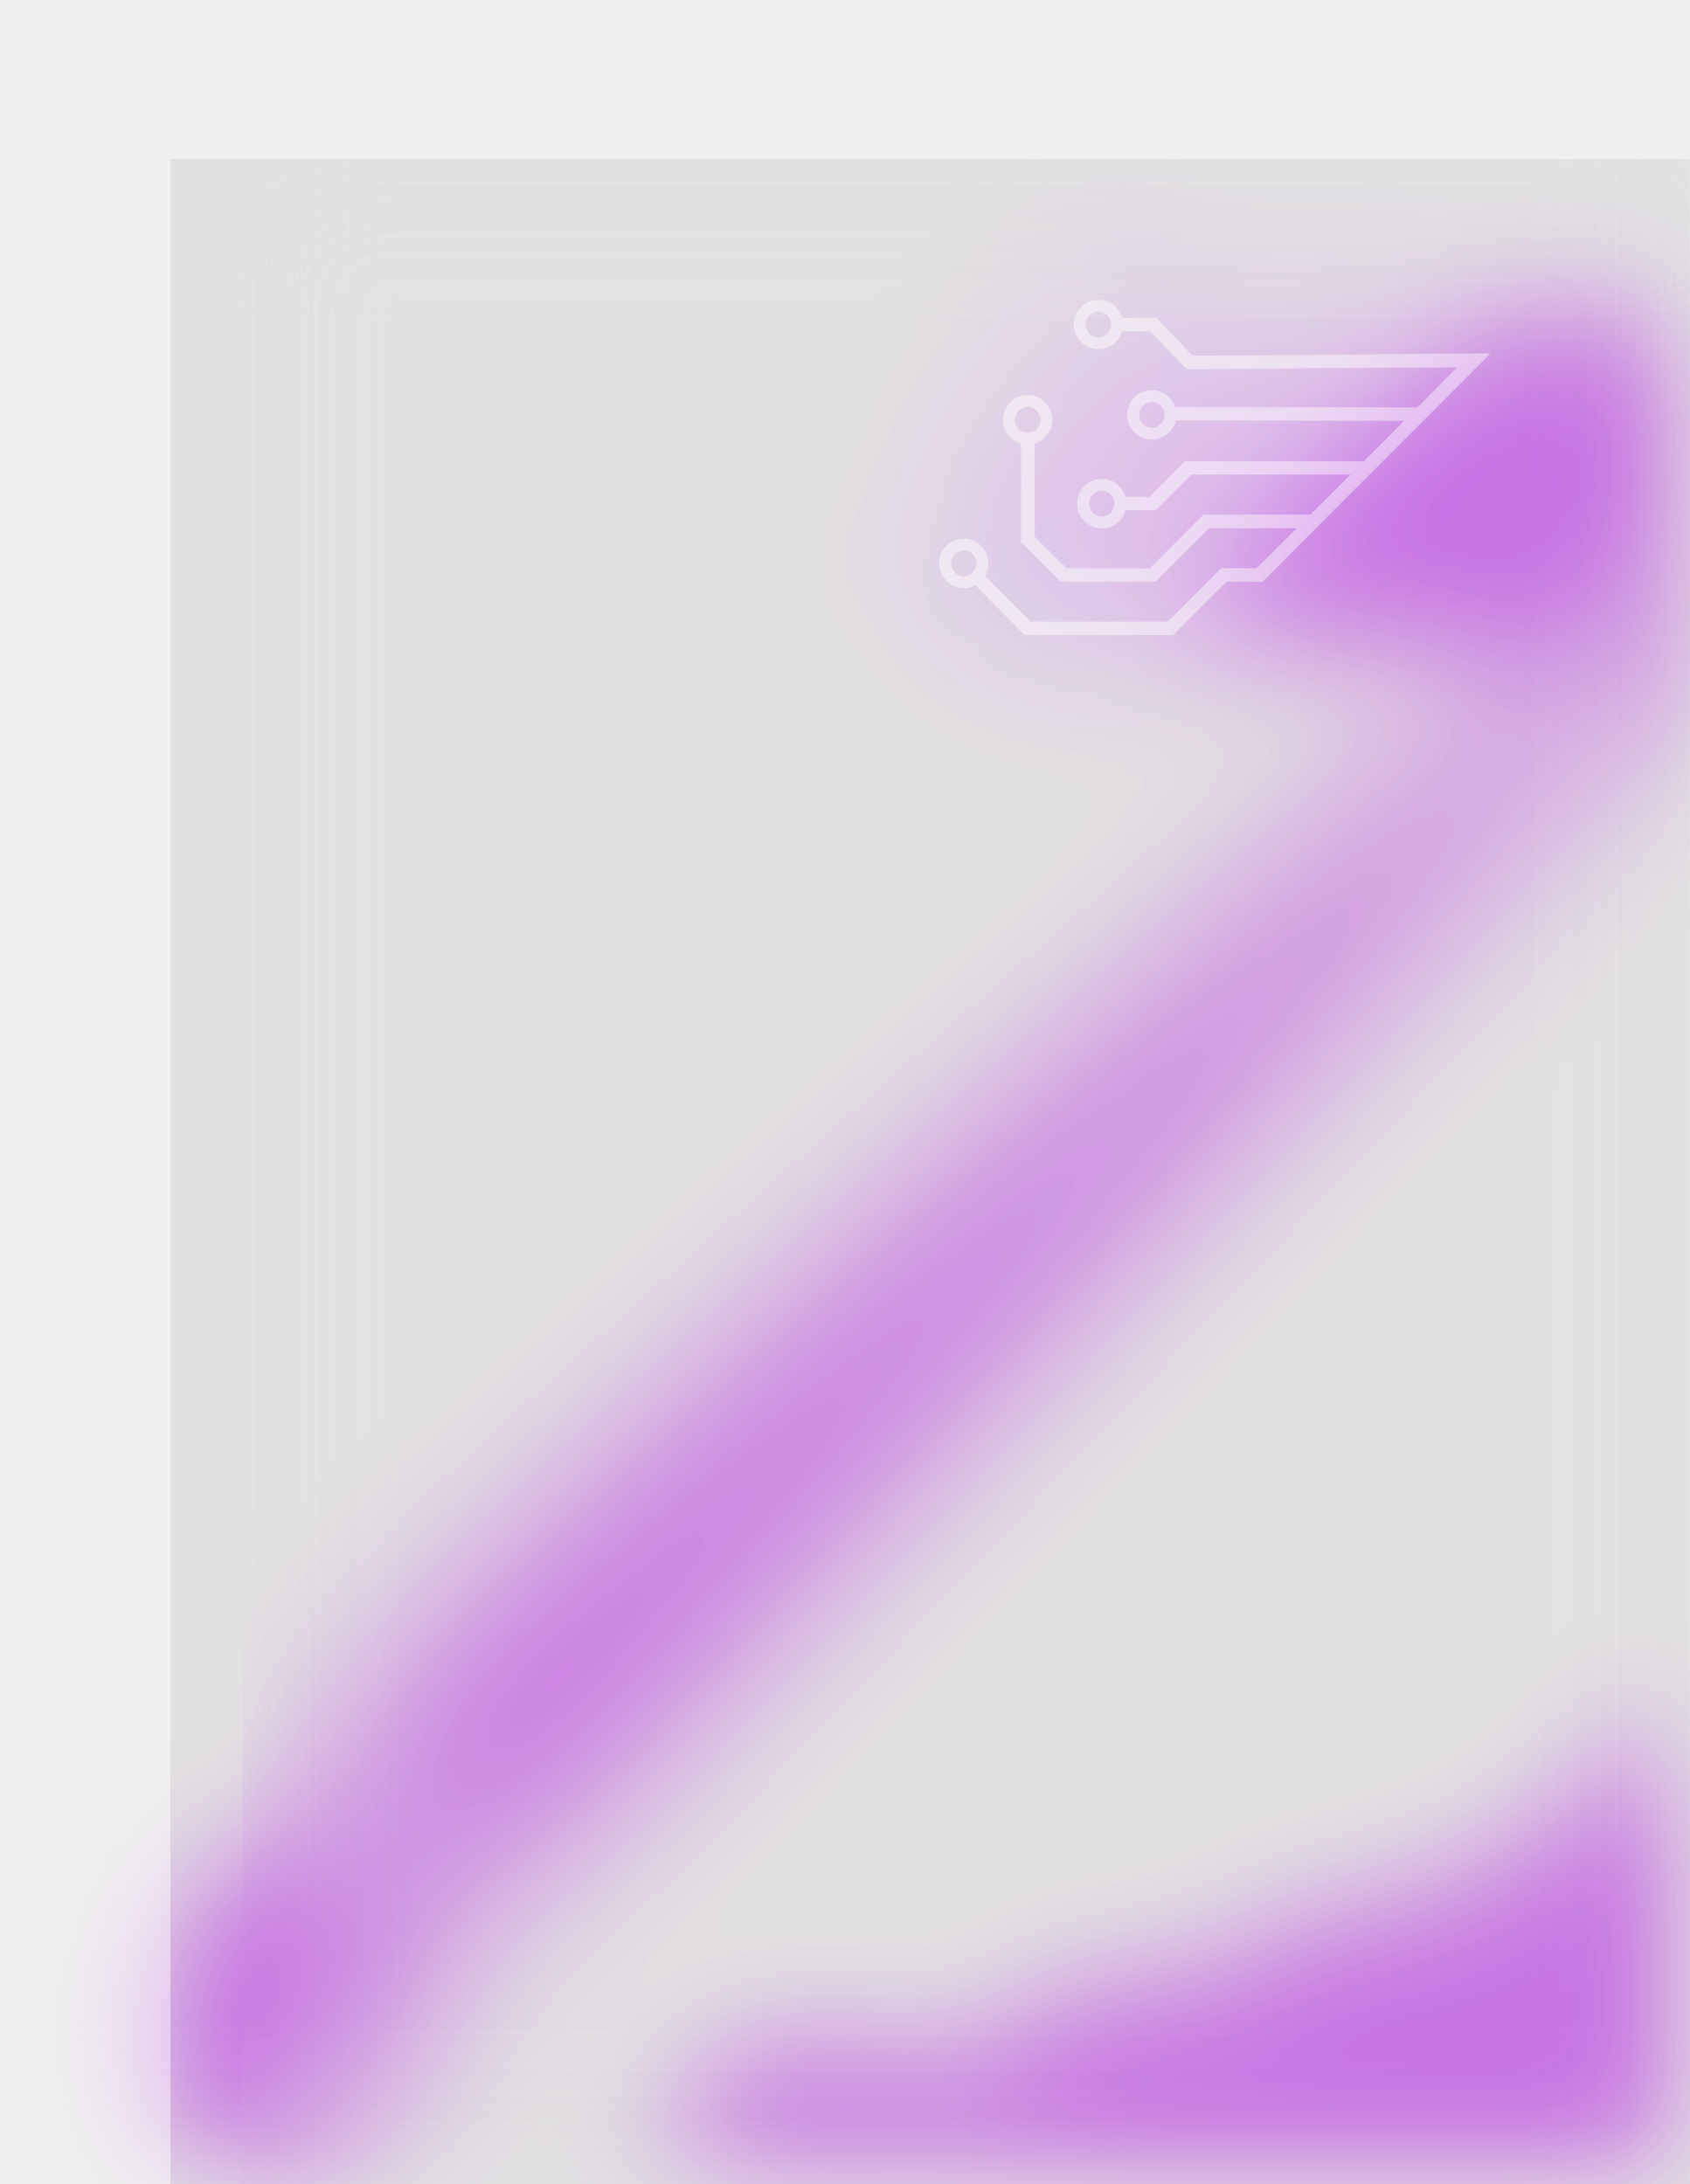
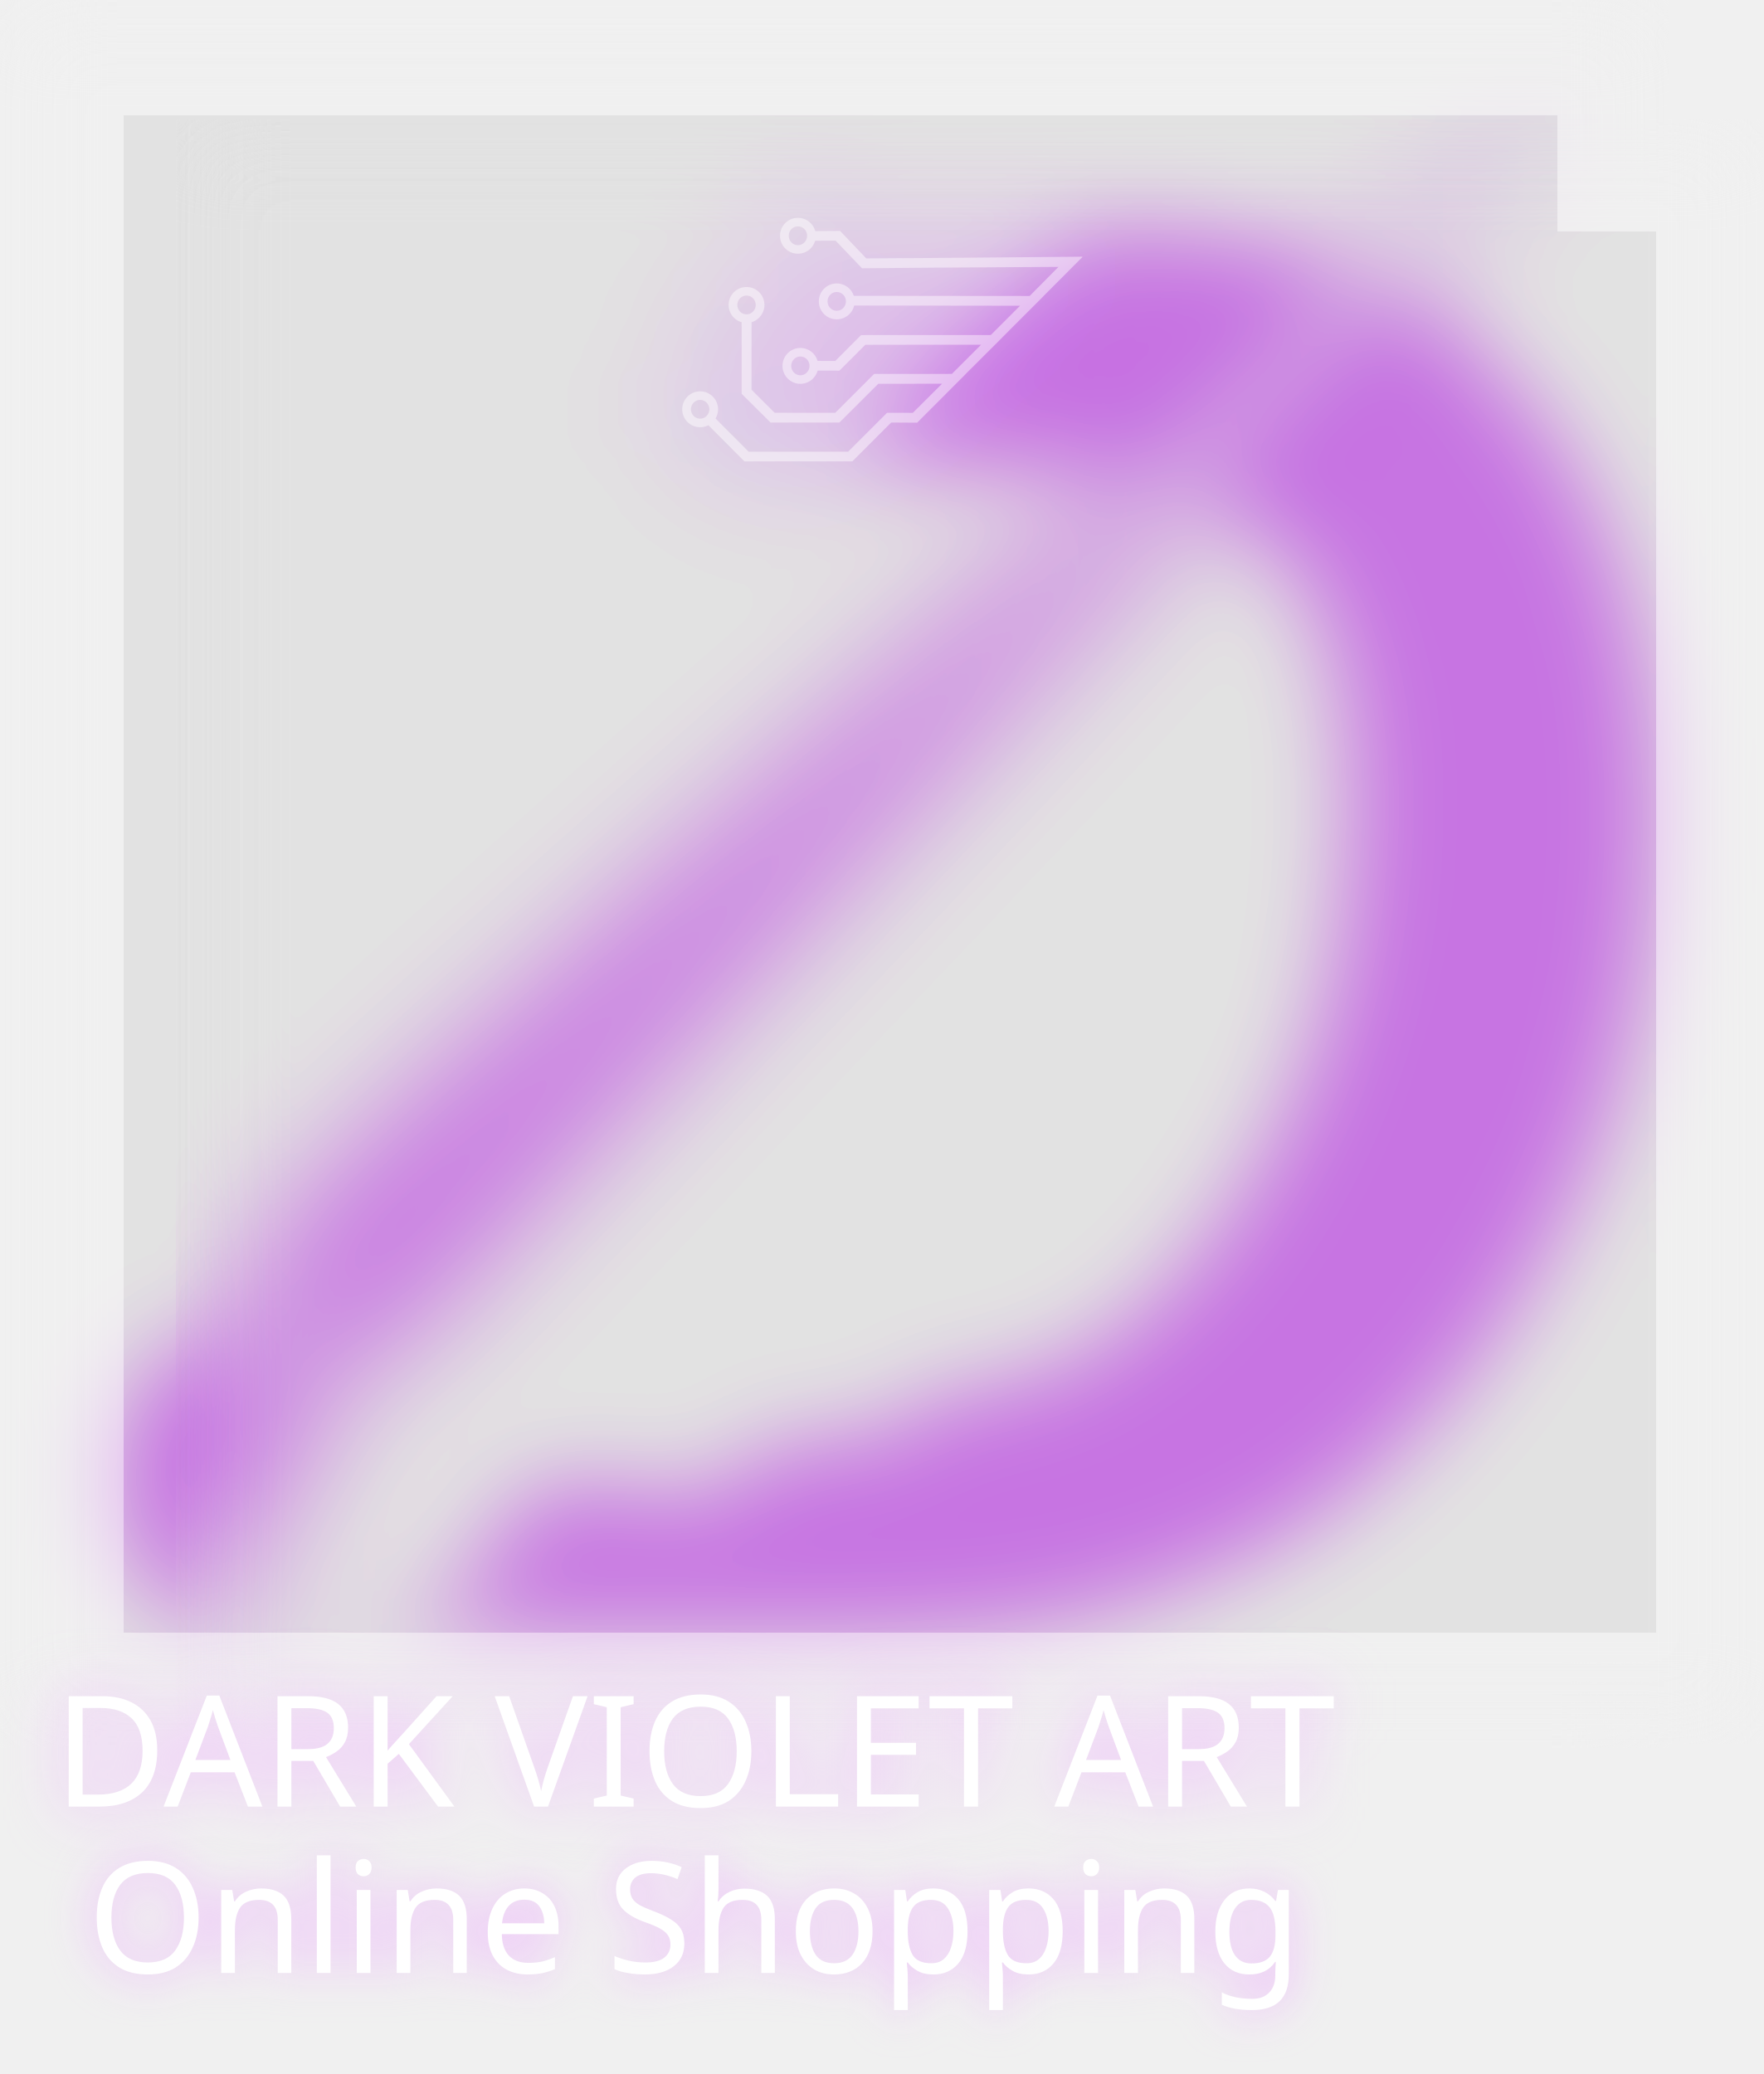
- <svg xmlns="http://www.w3.org/2000/svg" width="100.736mm" height="130.246mm" viewBox="0 0 100.736 130.246" version="1.1" id="svg1">
+ <svg xmlns="http://www.w3.org/2000/svg" width="144.736mm" height="170.246mm" viewBox="0 0 144.736 170.246" version="1.1" id="svg1">
  <defs id="defs1">
    <linearGradient id="swatch9" gradientTransform="translate(274.0743,350.4677)">
      <stop style="stop-color:#ffffff;stop-opacity:1;" offset="0" id="stop9" />
    </linearGradient>
    <linearGradient id="swatch303">
      <stop style="stop-color:#550000;stop-opacity:1;" offset="0" id="stop303" />
    </linearGradient>
    <linearGradient id="swatch302">
      <stop style="stop-color:#800000;stop-opacity:1;" offset="0" id="stop302" />
    </linearGradient>
    <linearGradient id="swatch277">
      <stop style="stop-color:#3e0000;stop-opacity:1;" offset="0" id="stop277" />
    </linearGradient>
    <filter style="color-interpolation-filters:sRGB" id="filter227-7-96-2-98" x="-0.082" y="-0.076" width="1.164" height="1.152">
      <feBlend in2="BackgroundImage" mode="multiply" result="fbSourceGraphic" id="feBlend227-2-36-2-4" />
      <feColorMatrix result="fbSourceGraphicAlpha" in="fbSourceGraphic" values="0 0 0 -1 0 0 0 0 -1 0 0 0 0 -1 0 0 0 0 1 0" id="feColorMatrix239-3-1-8-5" />
      <feBlend id="feBlend240-1-91-5-9" in2="fbSourceGraphic" mode="normal" result="fbSourceGraphic" in="fbSourceGraphic" />
      <feColorMatrix result="fbSourceGraphicAlpha" in="fbSourceGraphic" values="0 0 0 -1 0 0 0 0 -1 0 0 0 0 -1 0 0 0 0 1 0" id="feColorMatrix252-3-0-13-2" />
      <feBlend id="feBlend253-4-6-4-0" in2="fbSourceGraphic" mode="normal" result="blend" in="fbSourceGraphic" />
      <feGaussianBlur stdDeviation="0.595" id="feGaussianBlur9" />
    </filter>
    <filter style="color-interpolation-filters:sRGB" id="filter226-4-52-3-4" x="-0.084" y="-0.08" width="1.167" height="1.16">
      <feBlend in2="BackgroundImage" mode="multiply" result="fbSourceGraphic" id="feBlend226-3-1-7-2" />
      <feColorMatrix result="fbSourceGraphicAlpha" in="fbSourceGraphic" values="0 0 0 -1 0 0 0 0 -1 0 0 0 0 -1 0 0 0 0 1 0" id="feColorMatrix238-0-5-3-02" />
      <feBlend id="feBlend239-7-5-9-4" in2="fbSourceGraphic" mode="normal" result="fbSourceGraphic" in="fbSourceGraphic" />
      <feColorMatrix result="fbSourceGraphicAlpha" in="fbSourceGraphic" values="0 0 0 -1 0 0 0 0 -1 0 0 0 0 -1 0 0 0 0 1 0" id="feColorMatrix251-0-98-8-5" />
      <feBlend id="feBlend252-7-1-7-9" in2="fbSourceGraphic" mode="normal" result="blend" in="fbSourceGraphic" />
      <feGaussianBlur stdDeviation="0.576" id="feGaussianBlur8" />
    </filter>
    <filter style="color-interpolation-filters:sRGB" id="filter227-7-96-4-2" x="0" y="0" width="1" height="1">
      <feBlend in2="BackgroundImage" mode="multiply" result="fbSourceGraphic" id="feBlend227-2-36-3-7" />
      <feColorMatrix result="fbSourceGraphicAlpha" in="fbSourceGraphic" values="0 0 0 -1 0 0 0 0 -1 0 0 0 0 -1 0 0 0 0 1 0" id="feColorMatrix239-3-1-2-3" />
      <feBlend id="feBlend240-1-91-1-0" in2="fbSourceGraphic" mode="normal" result="fbSourceGraphic" in="fbSourceGraphic" />
      <feColorMatrix result="fbSourceGraphicAlpha" in="fbSourceGraphic" values="0 0 0 -1 0 0 0 0 -1 0 0 0 0 -1 0 0 0 0 1 0" id="feColorMatrix252-3-0-8-2" />
      <feBlend id="feBlend253-4-6-3-6" in2="fbSourceGraphic" mode="normal" result="blend" in="fbSourceGraphic" />
    </filter>
    <filter style="color-interpolation-filters:sRGB" id="filter227-7-96-2-9-7" x="0" y="0" width="1" height="1">
      <feBlend in2="BackgroundImage" mode="multiply" result="fbSourceGraphic" id="feBlend227-2-36-2-5-5" />
      <feColorMatrix result="fbSourceGraphicAlpha" in="fbSourceGraphic" values="0 0 0 -1 0 0 0 0 -1 0 0 0 0 -1 0 0 0 0 1 0" id="feColorMatrix239-3-1-8-0-5" />
      <feBlend id="feBlend240-1-91-5-7-8" in2="fbSourceGraphic" mode="normal" result="fbSourceGraphic" in="fbSourceGraphic" />
      <feColorMatrix result="fbSourceGraphicAlpha" in="fbSourceGraphic" values="0 0 0 -1 0 0 0 0 -1 0 0 0 0 -1 0 0 0 0 1 0" id="feColorMatrix252-3-0-13-5-5" />
      <feBlend id="feBlend253-4-6-4-7-1" in2="fbSourceGraphic" mode="normal" result="blend" in="fbSourceGraphic" />
    </filter>
    <filter style="color-interpolation-filters:sRGB" id="filter226-4-52-3-0-6" x="0" y="0" width="1" height="1">
      <feBlend in2="BackgroundImage" mode="multiply" result="fbSourceGraphic" id="feBlend226-3-1-7-6-3" />
      <feColorMatrix result="fbSourceGraphicAlpha" in="fbSourceGraphic" values="0 0 0 -1 0 0 0 0 -1 0 0 0 0 -1 0 0 0 0 1 0" id="feColorMatrix238-0-5-3-0-9" />
      <feBlend id="feBlend239-7-5-9-7-8" in2="fbSourceGraphic" mode="normal" result="fbSourceGraphic" in="fbSourceGraphic" />
      <feColorMatrix result="fbSourceGraphicAlpha" in="fbSourceGraphic" values="0 0 0 -1 0 0 0 0 -1 0 0 0 0 -1 0 0 0 0 1 0" id="feColorMatrix251-0-98-8-0-7" />
      <feBlend id="feBlend252-7-1-7-3-4" in2="fbSourceGraphic" mode="normal" result="blend" in="fbSourceGraphic" />
    </filter>
    <filter style="color-interpolation-filters:sRGB" id="filter15-5" x="-0.06" y="-0.639" width="1.121" height="2.279">
      <feGaussianBlur stdDeviation="2.44" id="feGaussianBlur15-5" />
    </filter>
    <filter style="color-interpolation-filters:sRGB" id="filter1" x="-0.067" y="-0.349" width="1.134" height="1.699">
      <feGaussianBlur stdDeviation="1.862" id="feGaussianBlur1" />
    </filter>
    <filter style="color-interpolation-filters:sRGB" id="filter9" x="-0.156" y="-0.124" width="1.311" height="1.248">
      <feGaussianBlur stdDeviation="0.107" id="feGaussianBlur10" />
    </filter>
    <filter style="color-interpolation-filters:sRGB" id="filter11" x="-0.094" y="-0.157" width="1.21" height="1.315">
      <feGaussianBlur stdDeviation="0.154" id="feGaussianBlur11" />
    </filter>
  </defs>
  <g id="layer1" transform="translate(-441.9989,-820.058)">
    <g id="g12" transform="translate(7.408333)">
      <g id="g11" transform="translate(-70.34534,-5.238483)">
        <path style="mix-blend-mode:normal;fill:#f0b9ff;fill-opacity:1;fill-rule:evenodd;stroke:#e69aff;stroke-width:0.12;stroke-opacity:1;paint-order:stroke fill markers;filter:url(#filter11)" d="m 100.411,109.841 2.203,0.002 0.472,-0.485 -2.506,0.022 -0.321,-0.342 -0.319,0.002 0.322,-0.002 0.318,0.34 2.506,-0.016 -0.943,0.964 -1.575,7.6e-4 -0.313,0.32 -0.315,-7.5e-4 0.315,7.5e-4 0.314,-0.32 1.574,-7.5e-4 2.9e-4,1e-4 -0.947,0.963 -0.313,-7.6e-4 -0.472,0.481 -1.259,-5e-5 -0.475,-0.486 0.475,0.486 1.259,3e-4 0.472,-0.481 0.315,0.002 0.472,-0.482 -0.944,7.5e-4 -0.472,0.48 -0.785,-3e-4 -0.316,-0.321 6.4e-5,-0.899 -6.4e-5,0.9 0.315,0.319 0.786,7.6e-4 0.472,-0.481 0.944,-7.5e-4 0.945,-0.963 z" id="path1-4-8" transform="matrix(6.762304,0,0,6.633964,-104.8012,121.2907)" />
        <path id="path2-7-7" style="mix-blend-mode:normal;fill:#efb7ff;fill-opacity:1;fill-rule:evenodd;stroke:#eebeff;stroke-width:0.106;stroke-opacity:1;paint-order:stroke fill markers;filter:url(#filter9)" d="m 99.776,108.869 a 0.164,0.169 0 0 0 -0.164,0.169 0.164,0.169 0 0 0 0.164,0.169 0.164,0.169 0 0 0 0.165,-0.169 0.164,0.169 0 0 0 -0.165,-0.169 z m 0.471,0.812 a 0.164,0.169 0 0 0 -0.164,0.169 0.164,0.169 0 0 0 0.164,0.169 0.164,0.169 0 0 0 0.165,-0.169 0.164,0.169 0 0 0 -0.165,-0.169 z m -1.094,0.044 a 0.164,0.169 0 0 0 -0.165,0.169 0.164,0.169 0 0 0 0.165,0.169 0.164,0.169 0 0 0 0.164,-0.169 0.164,0.169 0 0 0 -0.164,-0.169 z m 0.653,0.754 a 0.164,0.169 0 0 0 -0.164,0.169 0.164,0.169 0 0 0 0.164,0.169 0.164,0.169 0 0 0 0.164,-0.169 0.164,0.169 0 0 0 -0.164,-0.169 z m -1.216,0.537 a 0.164,0.169 0 0 0 -0.165,0.169 0.164,0.169 0 0 0 0.165,0.169 0.164,0.169 0 0 0 0.164,-0.169 0.164,0.169 0 0 0 -0.164,-0.169 z" transform="matrix(6.762304,0,0,6.633964,-104.8012,121.2907)" />
        <path id="path12-8-6-3-7" style="display:inline;mix-blend-mode:normal;fill:#eeb2ff;fill-opacity:1;fill-rule:evenodd;stroke-width:0.265;filter:url(#filter227-7-96-2-98)" d="m 108.982,107.551 c -0.04,-0.013 -0.556,0.442 -1.475,1.259 -1.962,1.742 -5.766,5.126 -8.268,7.375 -2.503,2.249 -3.704,3.362 -4.437,4.046 -0.733,0.684 -0.998,0.937 -1.169,1.147 -0.171,0.209 -0.248,0.375 -0.281,0.54 -0.033,0.165 -0.022,0.331 0.039,0.49 0.061,0.16 0.07,0.175 0.126,0.252 0.055,0.077 0.27,0.241 0.325,0.257 0.055,0.017 0.11,0.056 0.22,0.084 0.11,0.028 0.162,0.018 0.288,0.013 0.127,-0.006 0.246,-0.071 0.34,-0.126 0.094,-0.055 0.162,-0.101 2.654,-2.779 2.491,-2.679 7.43,-7.959 9.839,-10.55 1.28,-1.376 1.846,-1.993 1.8,-2.008 z m -15.898,15.119 c -0.054,5.7e-4 -0.154,0.002 -0.216,0.014 -0.165,0.033 -0.144,0.019 -0.243,0.057 l -0.083,0.033 c -0.099,0.039 -0.227,0.102 -0.299,0.174 -0.072,0.072 -0.153,0.137 -0.279,0.314 -0.127,0.176 -0.265,0.464 -0.32,0.662 -0.055,0.198 -0.055,0.386 -0.033,0.59 0.022,0.204 0.052,0.442 0.118,0.657 0.066,0.215 0.168,0.407 0.333,0.594 0.165,0.187 0.408,0.353 0.618,0.441 0.209,0.088 0.386,0.098 0.705,0.104 0.32,0.006 0.783,0.006 0.91,0.006 0.127,0 -0.083,1.5e-4 -0.226,-0.011 -0.143,-0.011 -0.362,-0.026 -0.533,-0.07 -0.171,-0.044 -0.294,-0.117 -0.454,-0.216 -0.16,-0.099 -0.215,-0.231 -0.237,-0.358 -0.022,-0.127 -0.011,-0.248 0.027,-0.364 0.039,-0.116 0.105,-0.226 0.193,-0.326 0.088,-0.099 0.198,-0.187 0.309,-0.286 0.11,-0.099 0.22,-0.21 0.292,-0.303 0.072,-0.094 0.133,-0.167 0.182,-0.278 0.05,-0.11 0.088,-0.257 0.099,-0.411 0.011,-0.154 -0.033,-0.32 -0.088,-0.452 -0.055,-0.132 -0.122,-0.232 -0.21,-0.32 -0.088,-0.088 -0.198,-0.165 -0.319,-0.209 -0.076,-0.028 -0.156,-0.042 -0.246,-0.041 z" transform="matrix(6.762304,0,0,6.633964,-104.8012,121.2907)" />
        <path id="text2-4-8-4-0" style="font-style:italic;font-variant:normal;font-weight:bold;font-stretch:normal;font-size:24.223px;font-family:Arial;-inkscape-font-specification:'Arial, Bold Italic';font-variant-ligatures:normal;font-variant-caps:normal;font-variant-numeric:normal;font-variant-east-asian:normal;display:inline;mix-blend-mode:normal;fill:#efb7ff;fill-opacity:1;fill-rule:evenodd;stroke-width:0.265;filter:url(#filter226-4-52-3-4)" d="m 103.406,108.991 -1.192,1.201 -1.599,1.633 h 1.613 v 0.009 h 0.119 c 0.629,0 1.129,0.029 1.529,0.08 l 2.667,-2.384 c -0.047,-0.02 -0.091,-0.043 -0.138,-0.061 -0.56,-0.221 -1.198,-0.367 -1.916,-0.438 -0.16,-0.017 -0.746,-0.024 -1.089,-0.033 z m 3.685,0.81 -2.237,2.387 c 0.445,0.23 0.828,0.595 1.148,1.101 0.402,0.615 0.604,1.538 0.604,2.768 0,1.443 -0.241,2.697 -0.722,3.762 -0.481,1.064 -1.072,1.916 -1.774,2.554 -0.489,0.442 -1.029,0.745 -1.62,0.911 -0.197,0.053 -0.399,0.094 -0.678,0.129 -0.036,0.022 -0.256,0.044 -0.294,0.064 -0.161,0.083 -0.207,0.15 -0.345,0.253 -0.091,0.067 -0.166,0.15 -0.273,0.202 -0.078,0.038 -0.169,0.058 -0.261,0.067 -0.092,0.008 -0.185,0.006 -0.278,5.2e-4 -0.185,-0.011 -0.375,-0.031 -0.553,0.009 -0.108,0.024 -0.205,0.069 -0.29,0.123 -0.086,0.054 -0.16,0.117 -0.234,0.18 -0.146,0.126 -0.295,0.261 -0.5,0.329 -0.149,0.049 -0.317,0.059 -0.479,0.046 -0.162,-0.012 -0.319,-0.045 -0.476,-0.078 -0.157,-0.033 -0.314,-0.068 -0.475,-0.082 -0.162,-0.014 -0.33,-0.008 -0.481,0.037 -0.211,0.063 -0.372,0.197 -0.484,0.344 -0.112,0.147 -0.183,0.308 -0.267,0.465 -0.076,0.143 -0.133,0.237 -0.249,0.364 -0.116,0.127 -0.258,0.234 -0.433,0.316 -0.203,0.094 -0.404,0.177 -0.642,0.198 -0.238,0.021 -0.5,0.038 -0.74,0.036 -0.103,-8.3e-4 -0.257,-0.003 -0.36,-0.003 l -0.006,0.029 h 6.115 c 1.538,0 2.677,-0.087 3.418,-0.26 1.309,-0.315 2.377,-0.804 3.205,-1.467 1.08,-0.852 1.975,-1.999 2.685,-3.442 0.718,-1.451 1.076,-3.111 1.076,-4.98 0,-0.867 -0.091,-1.664 -0.272,-2.389 -0.181,-0.733 -0.441,-1.38 -0.78,-1.94 -0.331,-0.56 -0.73,-1.037 -1.195,-1.431 -0.264,-0.233 -0.55,-0.431 -0.851,-0.603 z" transform="matrix(6.762304,0,0,6.633964,-104.8012,121.2907)" />
        <text xml:space="preserve" style="font-size:12.7px;line-height:0;font-family:'Bauhaus 93';-inkscape-font-specification:'Bauhaus 93, Normal';text-align:center;text-anchor:middle;display:inline;fill:#f0b4ff;fill-opacity:1;fill-rule:evenodd;stroke:none;stroke-width:6.698;stroke-opacity:1;paint-order:stroke fill markers;filter:url(#filter15-5)" x="576.8" y="973.608" id="text1-0-2-2">
          <tspan style="fill:#f0b4ff;fill-opacity:1;stroke:none;stroke-width:6.698;stroke-opacity:1" x="576.8" y="973.608" id="tspan2-7-5-4">DARK VIOLET ART</tspan>
        </text>
        <text xml:space="preserve" style="font-size:12.7px;line-height:0;font-family:'Bauhaus 93';-inkscape-font-specification:'Bauhaus 93, Normal';text-align:center;text-anchor:middle;display:inline;mix-blend-mode:normal;fill:#efb0ff;fill-opacity:1;fill-rule:evenodd;stroke:none;stroke-width:6.698;stroke-opacity:1;paint-order:stroke fill markers;filter:url(#filter1)" x="576.8" y="987.266" id="text3-5-1-0">
          <tspan id="tspan3-2-4-5" style="font-style:normal;font-variant:normal;font-weight:normal;font-stretch:normal;font-size:12.7px;font-family:Mistral;-inkscape-font-specification:'Mistral, Normal';font-variant-ligatures:normal;font-variant-caps:normal;font-variant-numeric:normal;font-variant-east-asian:normal;fill:#efb0ff;fill-opacity:1;stroke:none;stroke-width:6.698;stroke-opacity:1" x="576.8" y="987.266">Online Shopping</tspan>
        </text>
      </g>
      <g id="g4" transform="translate(90.16402,6.36882)" style="display:inline">
        <text xml:space="preserve" style="font-size:12.7px;line-height:0;font-family:'Bauhaus 93';-inkscape-font-specification:'Bauhaus 93, Normal';text-align:center;text-anchor:middle;fill:url(#swatch9);fill-opacity:1;fill-rule:evenodd;stroke:none;stroke-width:6.698;stroke-opacity:1;paint-order:stroke fill markers" x="416.29" y="961.985" id="text1-0-5">
          <tspan style="fill:url(#swatch9);fill-opacity:1;stroke:none;stroke-width:6.698;stroke-opacity:1" x="416.29" y="961.985" id="tspan2-7-0">DARK VIOLET ART</tspan>
        </text>
        <text xml:space="preserve" style="font-size:12.7px;line-height:0;font-family:'Bauhaus 93';-inkscape-font-specification:'Bauhaus 93, Normal';text-align:center;text-anchor:middle;fill:url(#swatch9);fill-opacity:1;fill-rule:evenodd;stroke:none;stroke-width:6.698;stroke-opacity:1;paint-order:stroke fill markers" x="416.29" y="975.642" id="text3-5-3">
          <tspan id="tspan3-2-8" style="font-style:normal;font-variant:normal;font-weight:normal;font-stretch:normal;font-size:12.7px;font-family:Mistral;-inkscape-font-specification:'Mistral, Normal';font-variant-ligatures:normal;font-variant-caps:normal;font-variant-numeric:normal;font-variant-east-asian:normal;fill:url(#swatch9);fill-opacity:1;stroke:none;stroke-width:6.698;stroke-opacity:1" x="416.29" y="975.642">Online Shopping</tspan>
        </text>
      </g>
      <g id="g573-3-0-3-2-2" transform="matrix(6.762304,0,0,6.633964,-147.1226,119.2324)" style="display:inline;filter:url(#filter227-7-96-4-2)">
        <g id="g55-9-1-5" transform="translate(-4.069126,-0.4785977)" style="fill:#ffffff;fill-opacity:1">
          <path style="fill:#000000;fill-opacity:0;fill-rule:evenodd;stroke:#ffffff;stroke-width:0.12;stroke-opacity:1;paint-order:stroke fill markers" d="m 100.411,109.841 2.203,0.002 0.472,-0.485 -2.506,0.022 -0.321,-0.342 -0.319,0.002 0.322,-0.002 0.318,0.34 2.506,-0.016 -0.943,0.964 -1.575,7.6e-4 -0.313,0.32 -0.315,-7.5e-4 0.315,7.5e-4 0.314,-0.32 1.574,-7.5e-4 2.9e-4,1e-4 -0.947,0.963 -0.313,-7.6e-4 -0.472,0.481 -1.259,-5e-5 -0.475,-0.486 0.475,0.486 1.259,3e-4 0.472,-0.481 0.315,0.002 0.472,-0.482 -0.944,7.5e-4 -0.472,0.48 -0.785,-3e-4 -0.316,-0.321 6.4e-5,-0.899 -6.4e-5,0.9 0.315,0.319 0.786,7.6e-4 0.472,-0.481 0.944,-7.5e-4 0.945,-0.963 z" id="path1-4-6-9" />
          <path id="path2-7-4-0" style="fill:none;fill-opacity:1;fill-rule:evenodd;stroke:#ffffff;stroke-width:0.106;stroke-opacity:1;paint-order:stroke fill markers" d="m 99.776,108.869 a 0.164,0.169 0 0 0 -0.164,0.169 0.164,0.169 0 0 0 0.164,0.169 0.164,0.169 0 0 0 0.165,-0.169 0.164,0.169 0 0 0 -0.165,-0.169 z m 0.471,0.812 a 0.164,0.169 0 0 0 -0.164,0.169 0.164,0.169 0 0 0 0.164,0.169 0.164,0.169 0 0 0 0.165,-0.169 0.164,0.169 0 0 0 -0.165,-0.169 z m -1.094,0.044 a 0.164,0.169 0 0 0 -0.165,0.169 0.164,0.169 0 0 0 0.165,0.169 0.164,0.169 0 0 0 0.164,-0.169 0.164,0.169 0 0 0 -0.164,-0.169 z m 0.653,0.754 a 0.164,0.169 0 0 0 -0.164,0.169 0.164,0.169 0 0 0 0.164,0.169 0.164,0.169 0 0 0 0.164,-0.169 0.164,0.169 0 0 0 -0.164,-0.169 z m -1.216,0.537 a 0.164,0.169 0 0 0 -0.165,0.169 0.164,0.169 0 0 0 0.165,0.169 0.164,0.169 0 0 0 0.164,-0.169 0.164,0.169 0 0 0 -0.164,-0.169 z" />
          <path id="path12-8-6-3-3-6" style="display:inline;opacity:1;fill:#ffffff;fill-opacity:1;fill-rule:evenodd;stroke-width:0.265;filter:url(#filter227-7-96-2-9-7)" d="m 108.982,107.551 c -0.04,-0.013 -0.556,0.442 -1.475,1.259 -1.962,1.742 -5.766,5.126 -8.268,7.375 -2.503,2.249 -3.704,3.362 -4.437,4.046 -0.733,0.684 -0.998,0.937 -1.169,1.147 -0.171,0.209 -0.248,0.375 -0.281,0.54 -0.033,0.165 -0.022,0.331 0.039,0.49 0.061,0.16 0.07,0.175 0.126,0.252 0.055,0.077 0.27,0.241 0.325,0.257 0.055,0.017 0.11,0.056 0.22,0.084 0.11,0.028 0.162,0.018 0.288,0.013 0.127,-0.006 0.246,-0.071 0.34,-0.126 0.094,-0.055 0.162,-0.101 2.654,-2.779 2.491,-2.679 7.43,-7.959 9.839,-10.55 1.28,-1.376 1.846,-1.993 1.8,-2.008 z m -15.898,15.119 c -0.054,5.7e-4 -0.154,0.002 -0.216,0.014 -0.165,0.033 -0.144,0.019 -0.243,0.057 l -0.083,0.033 c -0.099,0.039 -0.227,0.102 -0.299,0.174 -0.072,0.072 -0.153,0.137 -0.279,0.314 -0.127,0.176 -0.265,0.464 -0.32,0.662 -0.055,0.198 -0.055,0.386 -0.033,0.59 0.022,0.204 0.052,0.442 0.118,0.657 0.066,0.215 0.168,0.407 0.333,0.594 0.165,0.187 0.408,0.353 0.618,0.441 0.209,0.088 0.386,0.098 0.705,0.104 0.32,0.006 0.783,0.006 0.91,0.006 0.127,0 -0.083,1.5e-4 -0.226,-0.011 -0.143,-0.011 -0.362,-0.026 -0.533,-0.07 -0.171,-0.044 -0.294,-0.117 -0.454,-0.216 -0.16,-0.099 -0.215,-0.231 -0.237,-0.358 -0.022,-0.127 -0.011,-0.248 0.027,-0.364 0.039,-0.116 0.105,-0.226 0.193,-0.326 0.088,-0.099 0.198,-0.187 0.309,-0.286 0.11,-0.099 0.22,-0.21 0.292,-0.303 0.072,-0.094 0.133,-0.167 0.182,-0.278 0.05,-0.11 0.088,-0.257 0.099,-0.411 0.011,-0.154 -0.033,-0.32 -0.088,-0.452 -0.055,-0.132 -0.122,-0.232 -0.21,-0.32 -0.088,-0.088 -0.198,-0.165 -0.319,-0.209 -0.076,-0.028 -0.156,-0.042 -0.246,-0.041 z" />
          <path id="text2-4-8-4-2-6" style="font-style:italic;font-variant:normal;font-weight:bold;font-stretch:normal;font-size:24.223px;font-family:Arial;-inkscape-font-specification:'Arial, Bold Italic';font-variant-ligatures:normal;font-variant-caps:normal;font-variant-numeric:normal;font-variant-east-asian:normal;display:inline;opacity:1;fill:#ffffff;fill-opacity:1;fill-rule:evenodd;stroke-width:0.265;filter:url(#filter226-4-52-3-0-6)" d="m 103.406,108.991 -1.192,1.201 -1.599,1.633 h 1.613 v 0.009 h 0.119 c 0.629,0 1.129,0.029 1.529,0.08 l 2.667,-2.384 c -0.047,-0.02 -0.091,-0.043 -0.138,-0.061 -0.56,-0.221 -1.198,-0.367 -1.916,-0.438 -0.16,-0.017 -0.746,-0.024 -1.089,-0.033 z m 3.685,0.81 -2.237,2.387 c 0.445,0.23 0.828,0.595 1.148,1.101 0.402,0.615 0.604,1.538 0.604,2.768 0,1.443 -0.241,2.697 -0.722,3.762 -0.481,1.064 -1.072,1.916 -1.774,2.554 -0.489,0.442 -1.029,0.745 -1.62,0.911 -0.197,0.053 -0.399,0.094 -0.678,0.129 -0.036,0.022 -0.256,0.044 -0.294,0.064 -0.161,0.083 -0.207,0.15 -0.345,0.253 -0.091,0.067 -0.166,0.15 -0.273,0.202 -0.078,0.038 -0.169,0.058 -0.261,0.067 -0.092,0.008 -0.185,0.006 -0.278,5.2e-4 -0.185,-0.011 -0.375,-0.031 -0.553,0.009 -0.108,0.024 -0.205,0.069 -0.29,0.123 -0.086,0.054 -0.16,0.117 -0.234,0.18 -0.146,0.126 -0.295,0.261 -0.5,0.329 -0.149,0.049 -0.317,0.059 -0.479,0.046 -0.162,-0.012 -0.319,-0.045 -0.476,-0.078 -0.157,-0.033 -0.314,-0.068 -0.475,-0.082 -0.162,-0.014 -0.33,-0.008 -0.481,0.037 -0.211,0.063 -0.372,0.197 -0.484,0.344 -0.112,0.147 -0.183,0.308 -0.267,0.465 -0.076,0.143 -0.133,0.237 -0.249,0.364 -0.116,0.127 -0.258,0.234 -0.433,0.316 -0.203,0.094 -0.404,0.177 -0.642,0.198 -0.238,0.021 -0.5,0.038 -0.74,0.036 -0.103,-8.3e-4 -0.257,-0.003 -0.36,-0.003 l -0.006,0.029 h 6.115 c 1.538,0 2.677,-0.087 3.418,-0.26 1.309,-0.315 2.377,-0.804 3.205,-1.467 1.08,-0.852 1.975,-1.999 2.685,-3.442 0.718,-1.451 1.076,-3.111 1.076,-4.98 0,-0.867 -0.091,-1.664 -0.272,-2.389 -0.181,-0.733 -0.441,-1.38 -0.78,-1.94 -0.331,-0.56 -0.73,-1.037 -1.195,-1.431 -0.264,-0.233 -0.55,-0.431 -0.851,-0.603 z" />
        </g>
      </g>
    </g>
  </g>
</svg>
